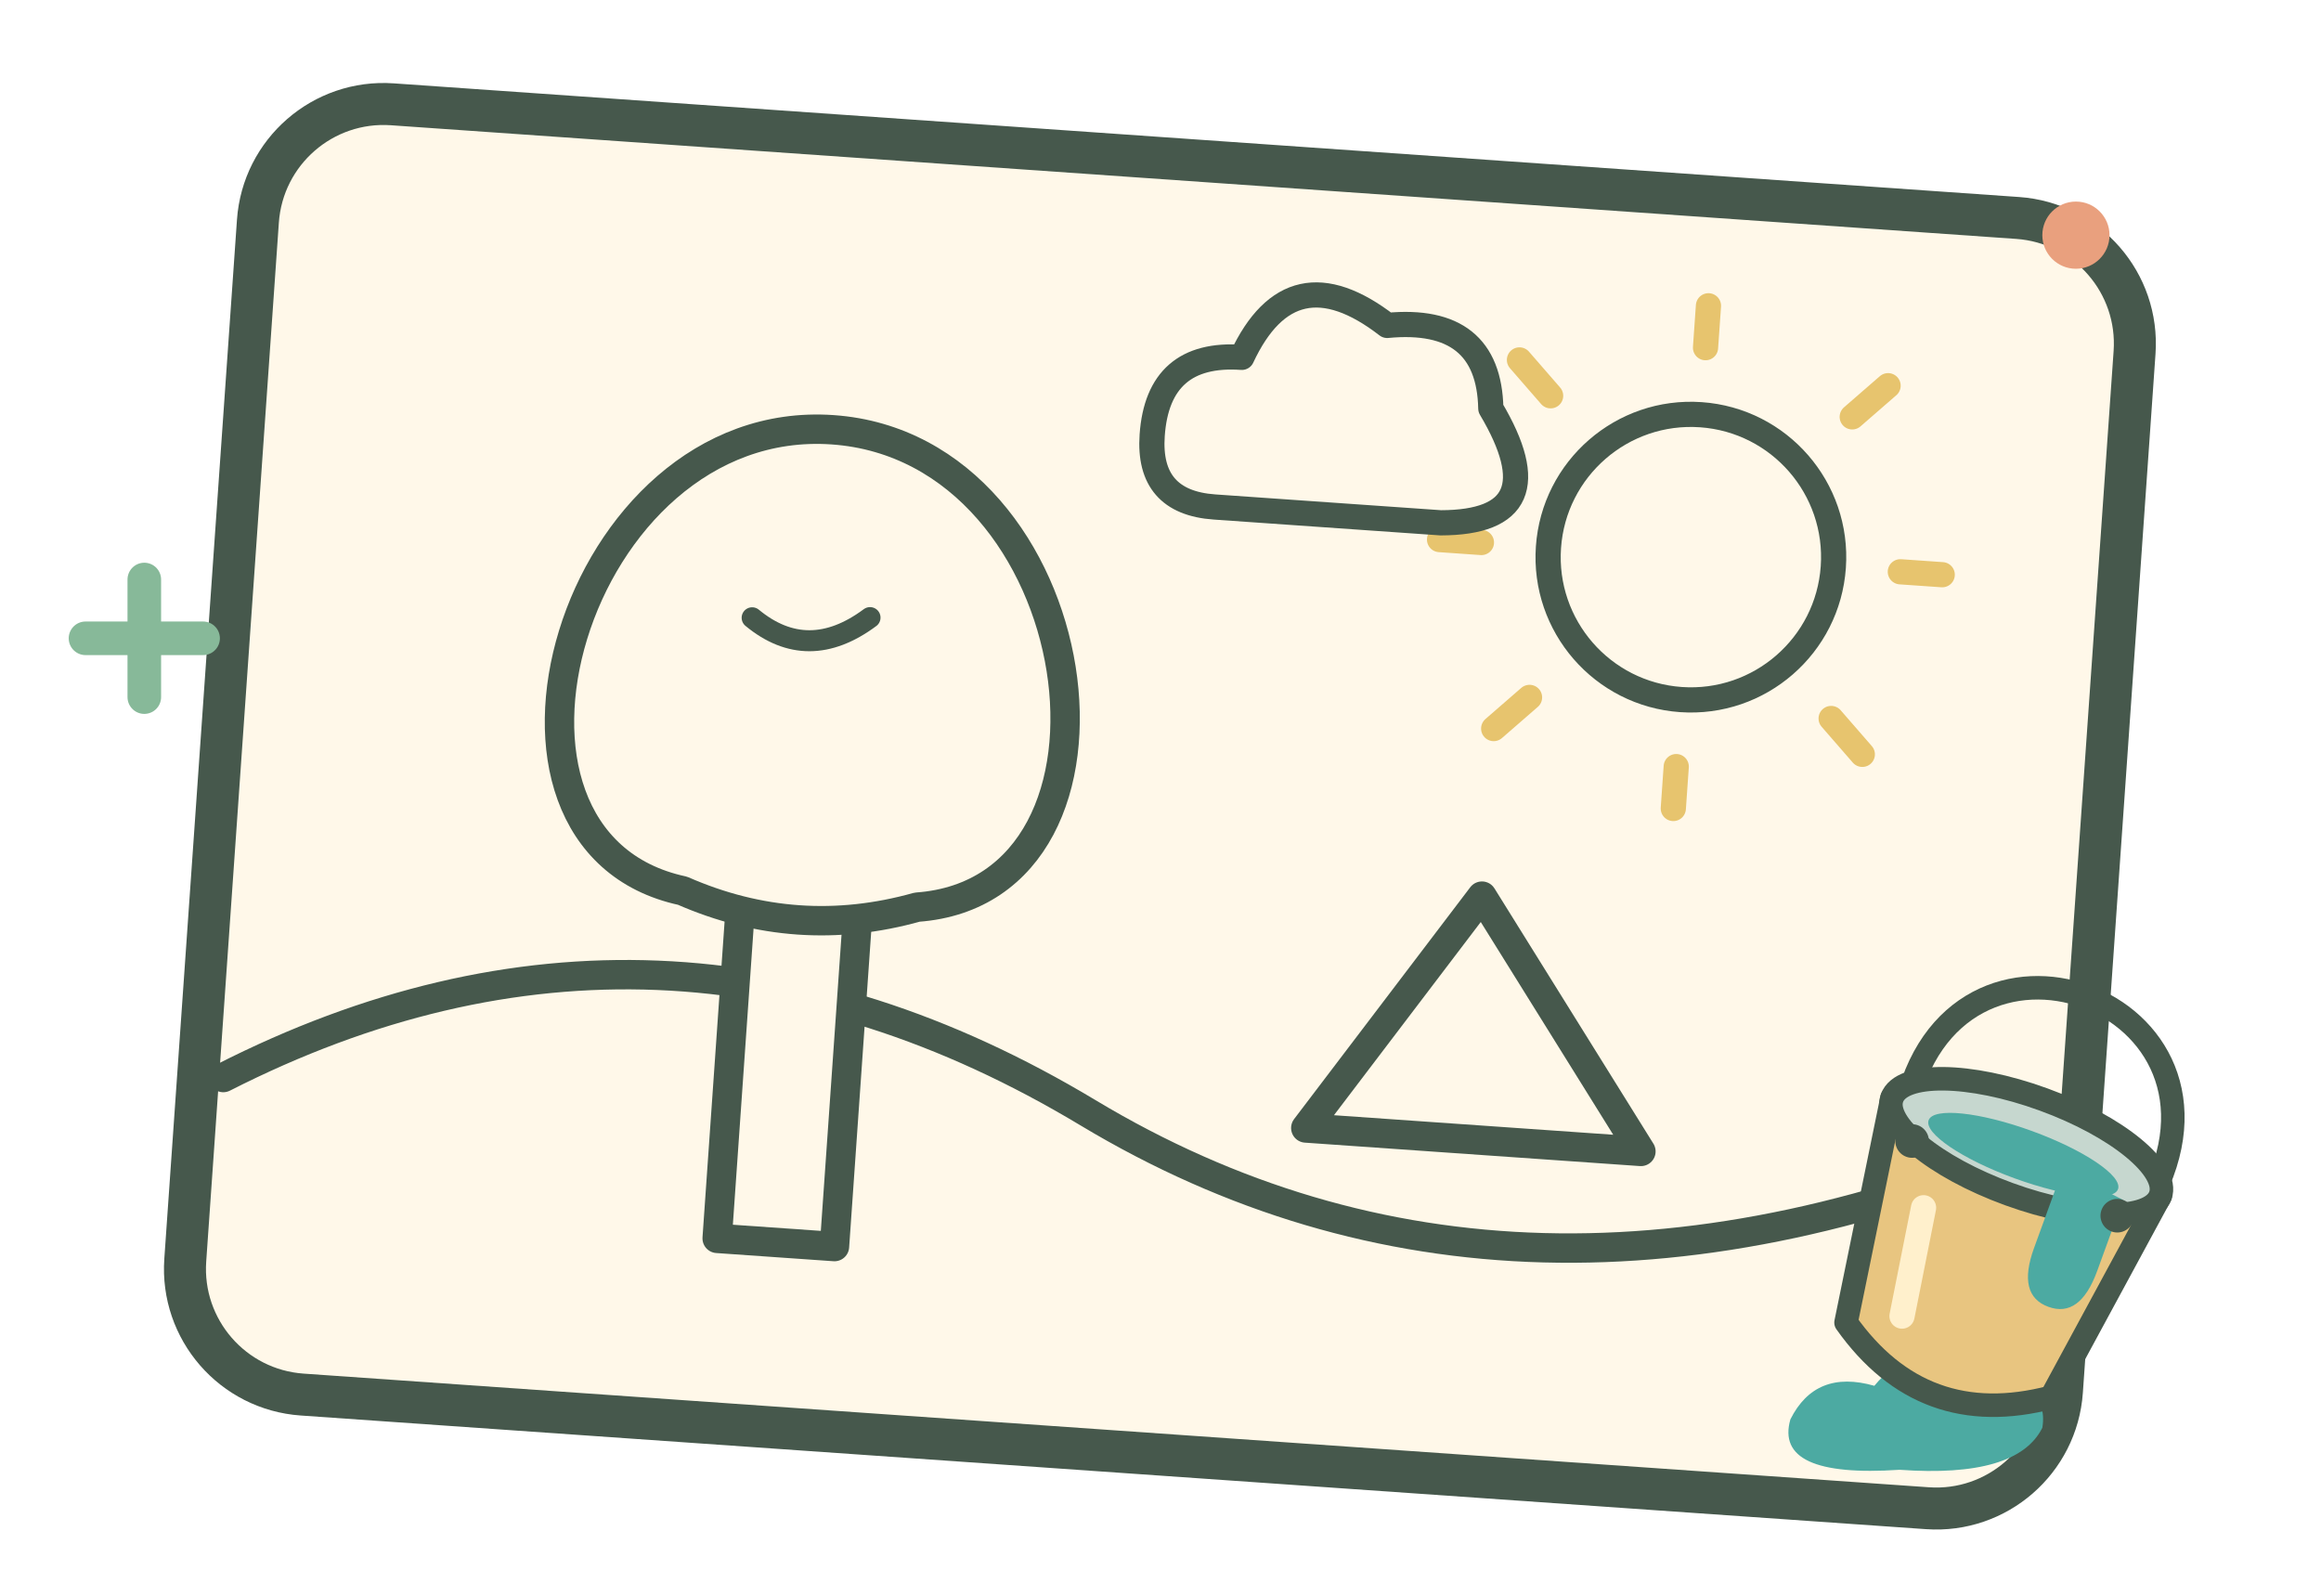
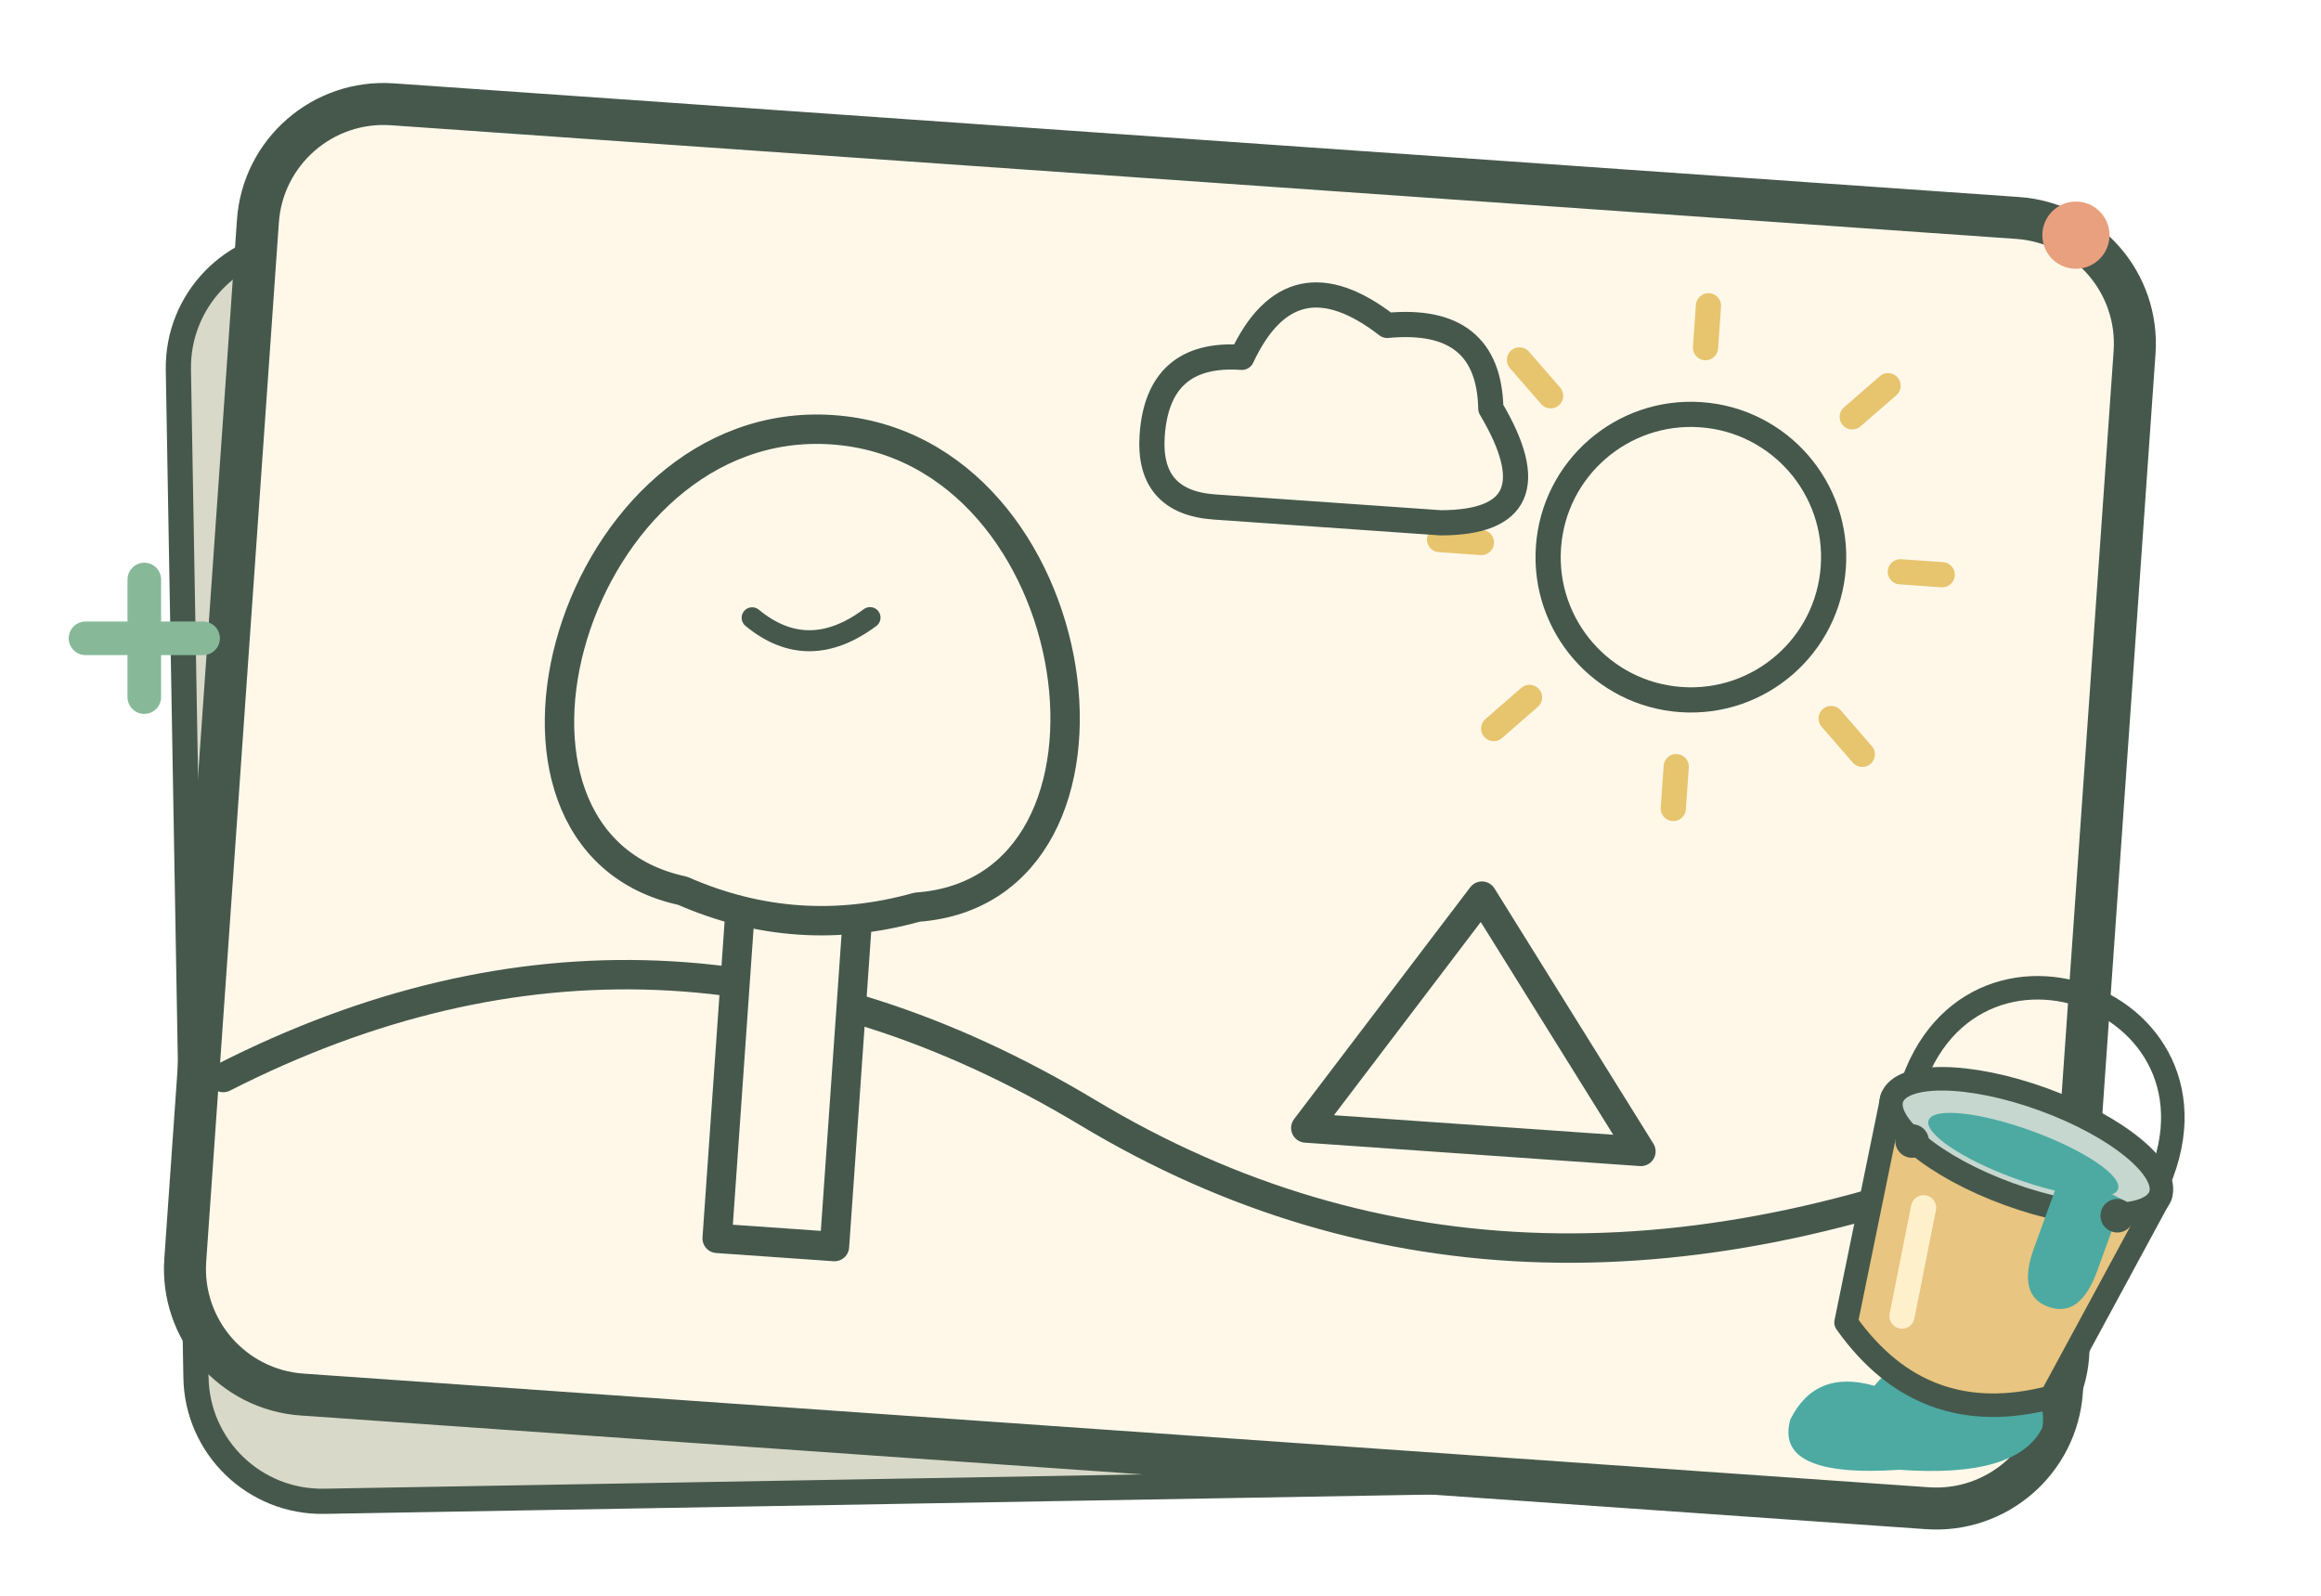
<svg xmlns="http://www.w3.org/2000/svg" width="320" height="220" viewBox="30 15 260 190">
+   <rect x="44" y="42" width="224" height="150" rx="15" fill="#d9d9c9" stroke="#46584c" stroke-width="3" transform="rotate(-1 160 112)" />
  <g transform="rotate(4 160 110)" stroke="#46584c" stroke-linecap="round" stroke-linejoin="round">
    <rect x="48" y="34" width="224" height="154" rx="15" fill="#fff8e9" stroke-width="5" />
    <path d="M51 151Q101 121 154 148T269 143" fill="none" stroke-width="3.5" />
    <path d="M111 117v49h14v-49" fill="#fff8e9" stroke-width="3.5" />
    <path d="M118 69C87 69 76 121 104 125Q118 130 132 125C160 121 149 69 118 69Z" fill="#fff8e9" stroke-width="3.5" />
    <circle cx="221" cy="77" r="17" fill="#fff8e9" stroke-width="3" />
    <path d="M221 52v-5M221 107v-5M196 77h-5M251 77h-5M203 59l-4-4M239 95l4 4M239 59l4-4M203 95l-4 4" stroke="#e7c46e" stroke-width="3" />
    <path d="M180 148l19-29 21 29Z" fill="#fff8e9" stroke-width="3.5" />
    <path d="M156 67q0-10 10-10 5-13 17-5 12-2 13 9 9 13-5 14h-27q-8 0-8-8Z" fill="#fff8e9" stroke-width="3" />
    <path d="M110 92q7 5 14-1" fill="none" stroke-width="2.5" />
  </g>
  <path d="M32 91h14M39 84v14" stroke="#87b999" stroke-width="4" stroke-linecap="round" />
  <path d="M235 184q3-6 10-4 4-5 11-1 10 0 9 6-3 6-17 5-15 1-13-6Z" fill="#4caaa2" />
  <g transform="translate(260 160) rotate(20)" stroke="#46584c" stroke-width="2.8" stroke-linecap="round" stroke-linejoin="round">
    <path d="M-15-8C-19-35 20-35 16-8" fill="none" />
    <path d="M-17-9-13 18Q0 27 13 18L17-9Z" fill="#e8c580" />
    <path d="M-9 2-7 15" fill="none" stroke="#fff0cc" stroke-width="3" />
    <ellipse cx="0" cy="-9" rx="17" ry="6" fill="#c6d7cf" />
    <ellipse cx="0" cy="-8" rx="12" ry="3" fill="#4caaa2" stroke="none" />
    <path d="M5-8v10q0 6 4 6t4-6v-9" fill="#4caaa2" stroke="none" />
    <circle cx="-13" cy="-5" r="2" fill="#46584c" stroke="none" />
    <circle cx="13" cy="-5" r="2" fill="#46584c" stroke="none" />
  </g>
  <circle cx="269" cy="43" r="4" fill="#e9a07e" />
</svg>
